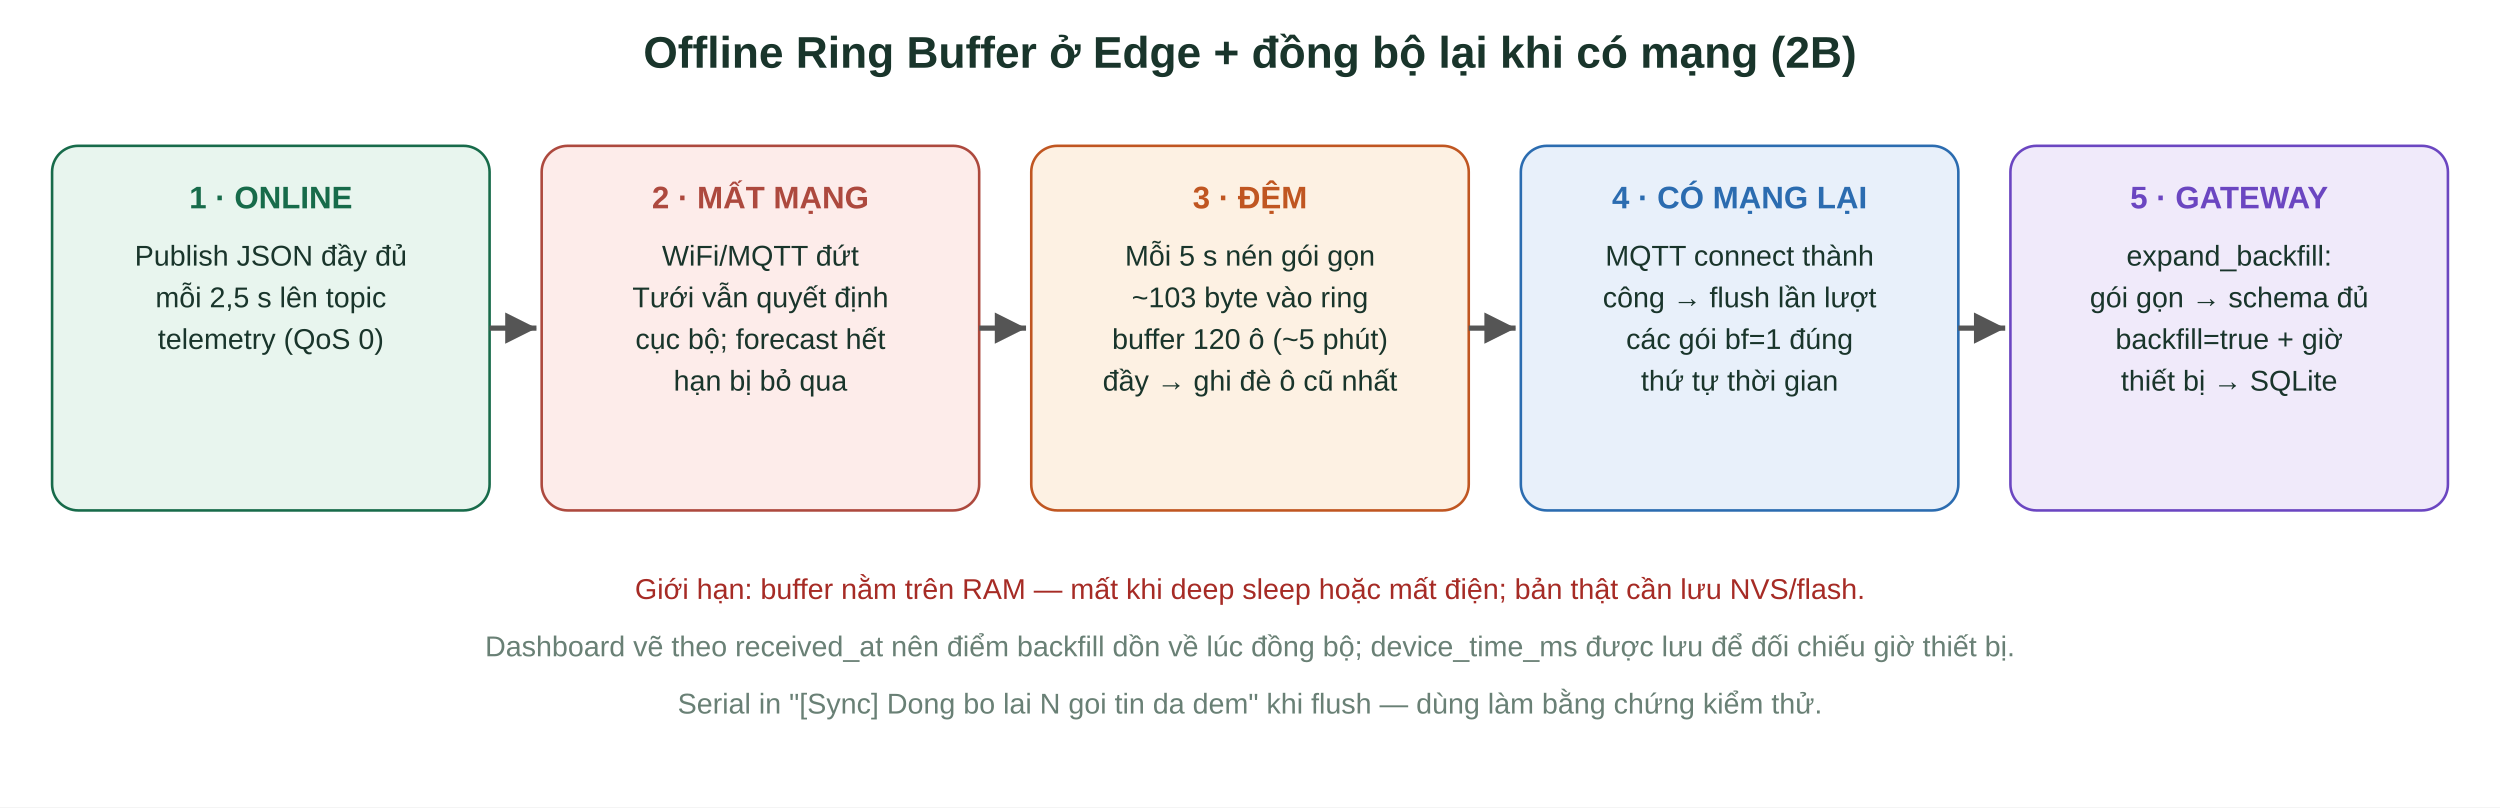
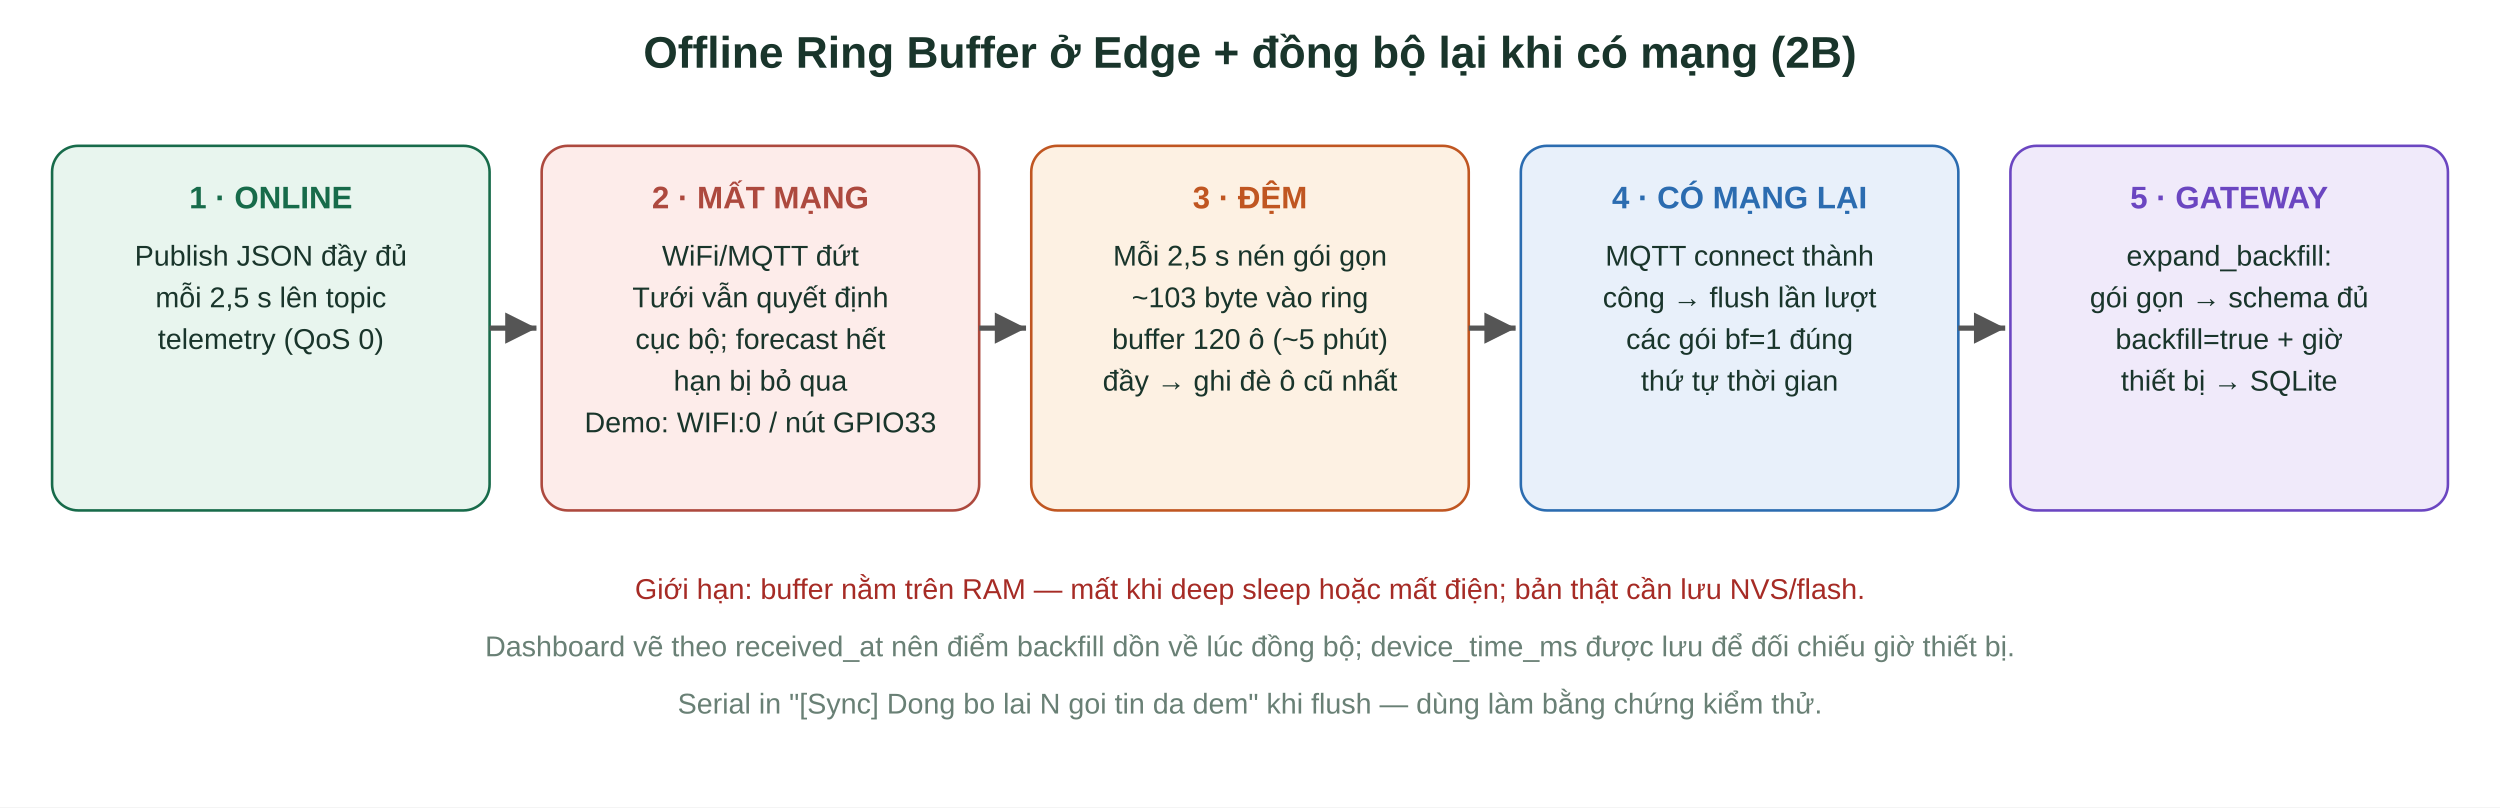
<svg xmlns="http://www.w3.org/2000/svg" width="960" height="310" viewBox="0 0 960 310" font-family="Segoe UI, Arial, sans-serif">
  <rect width="960" height="310" fill="#ffffff" />
  <text x="480" y="26" text-anchor="middle" font-size="17" font-weight="700" fill="#19352b">Offline Ring Buffer ở Edge + đồng bộ lại khi có mạng (2B)</text>
  <rect x="20" y="56" width="168" height="140" rx="10" fill="#e8f5ee" stroke="#176b4a" />
  <text x="104" y="80" text-anchor="middle" font-size="12" font-weight="700" fill="#176b4a">1 · ONLINE</text>
  <text x="104" y="102" text-anchor="middle" font-size="11" fill="#19352b">Publish JSON đầy đủ</text>
  <text x="104" y="118" text-anchor="middle" font-size="11" fill="#19352b">mỗi 2,5 s lên topic</text>
  <text x="104" y="134" text-anchor="middle" font-size="11" fill="#19352b">telemetry (QoS 0)</text>
  <rect x="208" y="56" width="168" height="140" rx="10" fill="#fdecea" stroke="#ad493e" />
  <text x="292" y="80" text-anchor="middle" font-size="12" font-weight="700" fill="#ad493e">2 · MẤT MẠNG</text>
  <text x="292" y="102" text-anchor="middle" font-size="11" fill="#19352b">WiFi/MQTT đứt</text>
  <text x="292" y="118" text-anchor="middle" font-size="11" fill="#19352b">Tưới vẫn quyết định</text>
  <text x="292" y="134" text-anchor="middle" font-size="11" fill="#19352b">cục bộ; forecast hết</text>
  <text x="292" y="150" text-anchor="middle" font-size="11" fill="#19352b">hạn bị bỏ qua</text>
+   <text x="292" y="166" text-anchor="middle" font-size="11" fill="#19352b">Demo: WIFI:0 / nút GPIO33</text>
  <rect x="396" y="56" width="168" height="140" rx="10" fill="#fdf1e3" stroke="#c05621" />
  <text x="480" y="80" text-anchor="middle" font-size="12" font-weight="700" fill="#c05621">3 · ĐỆM</text>
-   <text x="480" y="102" text-anchor="middle" font-size="11" fill="#19352b">Mỗi 5 s nén gói gọn</text>
+   <text x="480" y="102" text-anchor="middle" font-size="11" fill="#19352b">Mỗi 2,5 s nén gói gọn</text>
  <text x="480" y="118" text-anchor="middle" font-size="11" fill="#19352b">~103 byte vào ring</text>
  <text x="480" y="134" text-anchor="middle" font-size="11" fill="#19352b">buffer 120 ô (~5 phút)</text>
  <text x="480" y="150" text-anchor="middle" font-size="11" fill="#19352b">đầy → ghi đè ô cũ nhất</text>
  <rect x="584" y="56" width="168" height="140" rx="10" fill="#e8f0fa" stroke="#2b6cb0" />
  <text x="668" y="80" text-anchor="middle" font-size="12" font-weight="700" fill="#2b6cb0">4 · CÓ MẠNG LẠI</text>
  <text x="668" y="102" text-anchor="middle" font-size="11" fill="#19352b">MQTT connect thành</text>
  <text x="668" y="118" text-anchor="middle" font-size="11" fill="#19352b">công → flush lần lượt</text>
  <text x="668" y="134" text-anchor="middle" font-size="11" fill="#19352b">các gói bf=1 đúng</text>
  <text x="668" y="150" text-anchor="middle" font-size="11" fill="#19352b">thứ tự thời gian</text>
  <rect x="772" y="56" width="168" height="140" rx="10" fill="#f0eafa" stroke="#6b46c1" />
  <text x="856" y="80" text-anchor="middle" font-size="12" font-weight="700" fill="#6b46c1">5 · GATEWAY</text>
  <text x="856" y="102" text-anchor="middle" font-size="11" fill="#19352b">expand_backfill:</text>
  <text x="856" y="118" text-anchor="middle" font-size="11" fill="#19352b">gói gọn → schema đủ</text>
  <text x="856" y="134" text-anchor="middle" font-size="11" fill="#19352b">backfill=true + giờ</text>
  <text x="856" y="150" text-anchor="middle" font-size="11" fill="#19352b">thiết bị → SQLite</text>
  <line x1="188" y1="126" x2="206" y2="126" stroke="#555" stroke-width="2" marker-end="url(#arr2)" />
  <line x1="376" y1="126" x2="394" y2="126" stroke="#555" stroke-width="2" marker-end="url(#arr2)" />
  <line x1="564" y1="126" x2="582" y2="126" stroke="#555" stroke-width="2" marker-end="url(#arr2)" />
  <line x1="752" y1="126" x2="770" y2="126" stroke="#555" stroke-width="2" marker-end="url(#arr2)" />
  <text x="480" y="230" text-anchor="middle" font-size="11" fill="#a62b25">Giới hạn: buffer nằm trên RAM — mất khi deep sleep hoặc mất điện; bản thật cần lưu NVS/flash.</text>
  <text x="480" y="252" text-anchor="middle" font-size="11" fill="#698075">Dashboard vẽ theo received_at nên điểm backfill dồn về lúc đồng bộ; device_time_ms được lưu để đối chiếu giờ thiết bị.</text>
  <text x="480" y="274" text-anchor="middle" font-size="11" fill="#698075">Serial in "[Sync] Dong bo lai N goi tin da dem" khi flush — dùng làm bằng chứng kiểm thử.</text>
  <defs>
    <marker id="arr2" markerWidth="8" markerHeight="8" refX="6" refY="3" orient="auto">
      <path d="M0,0 L6,3 L0,6 z" fill="#555" />
    </marker>
  </defs>
</svg>
